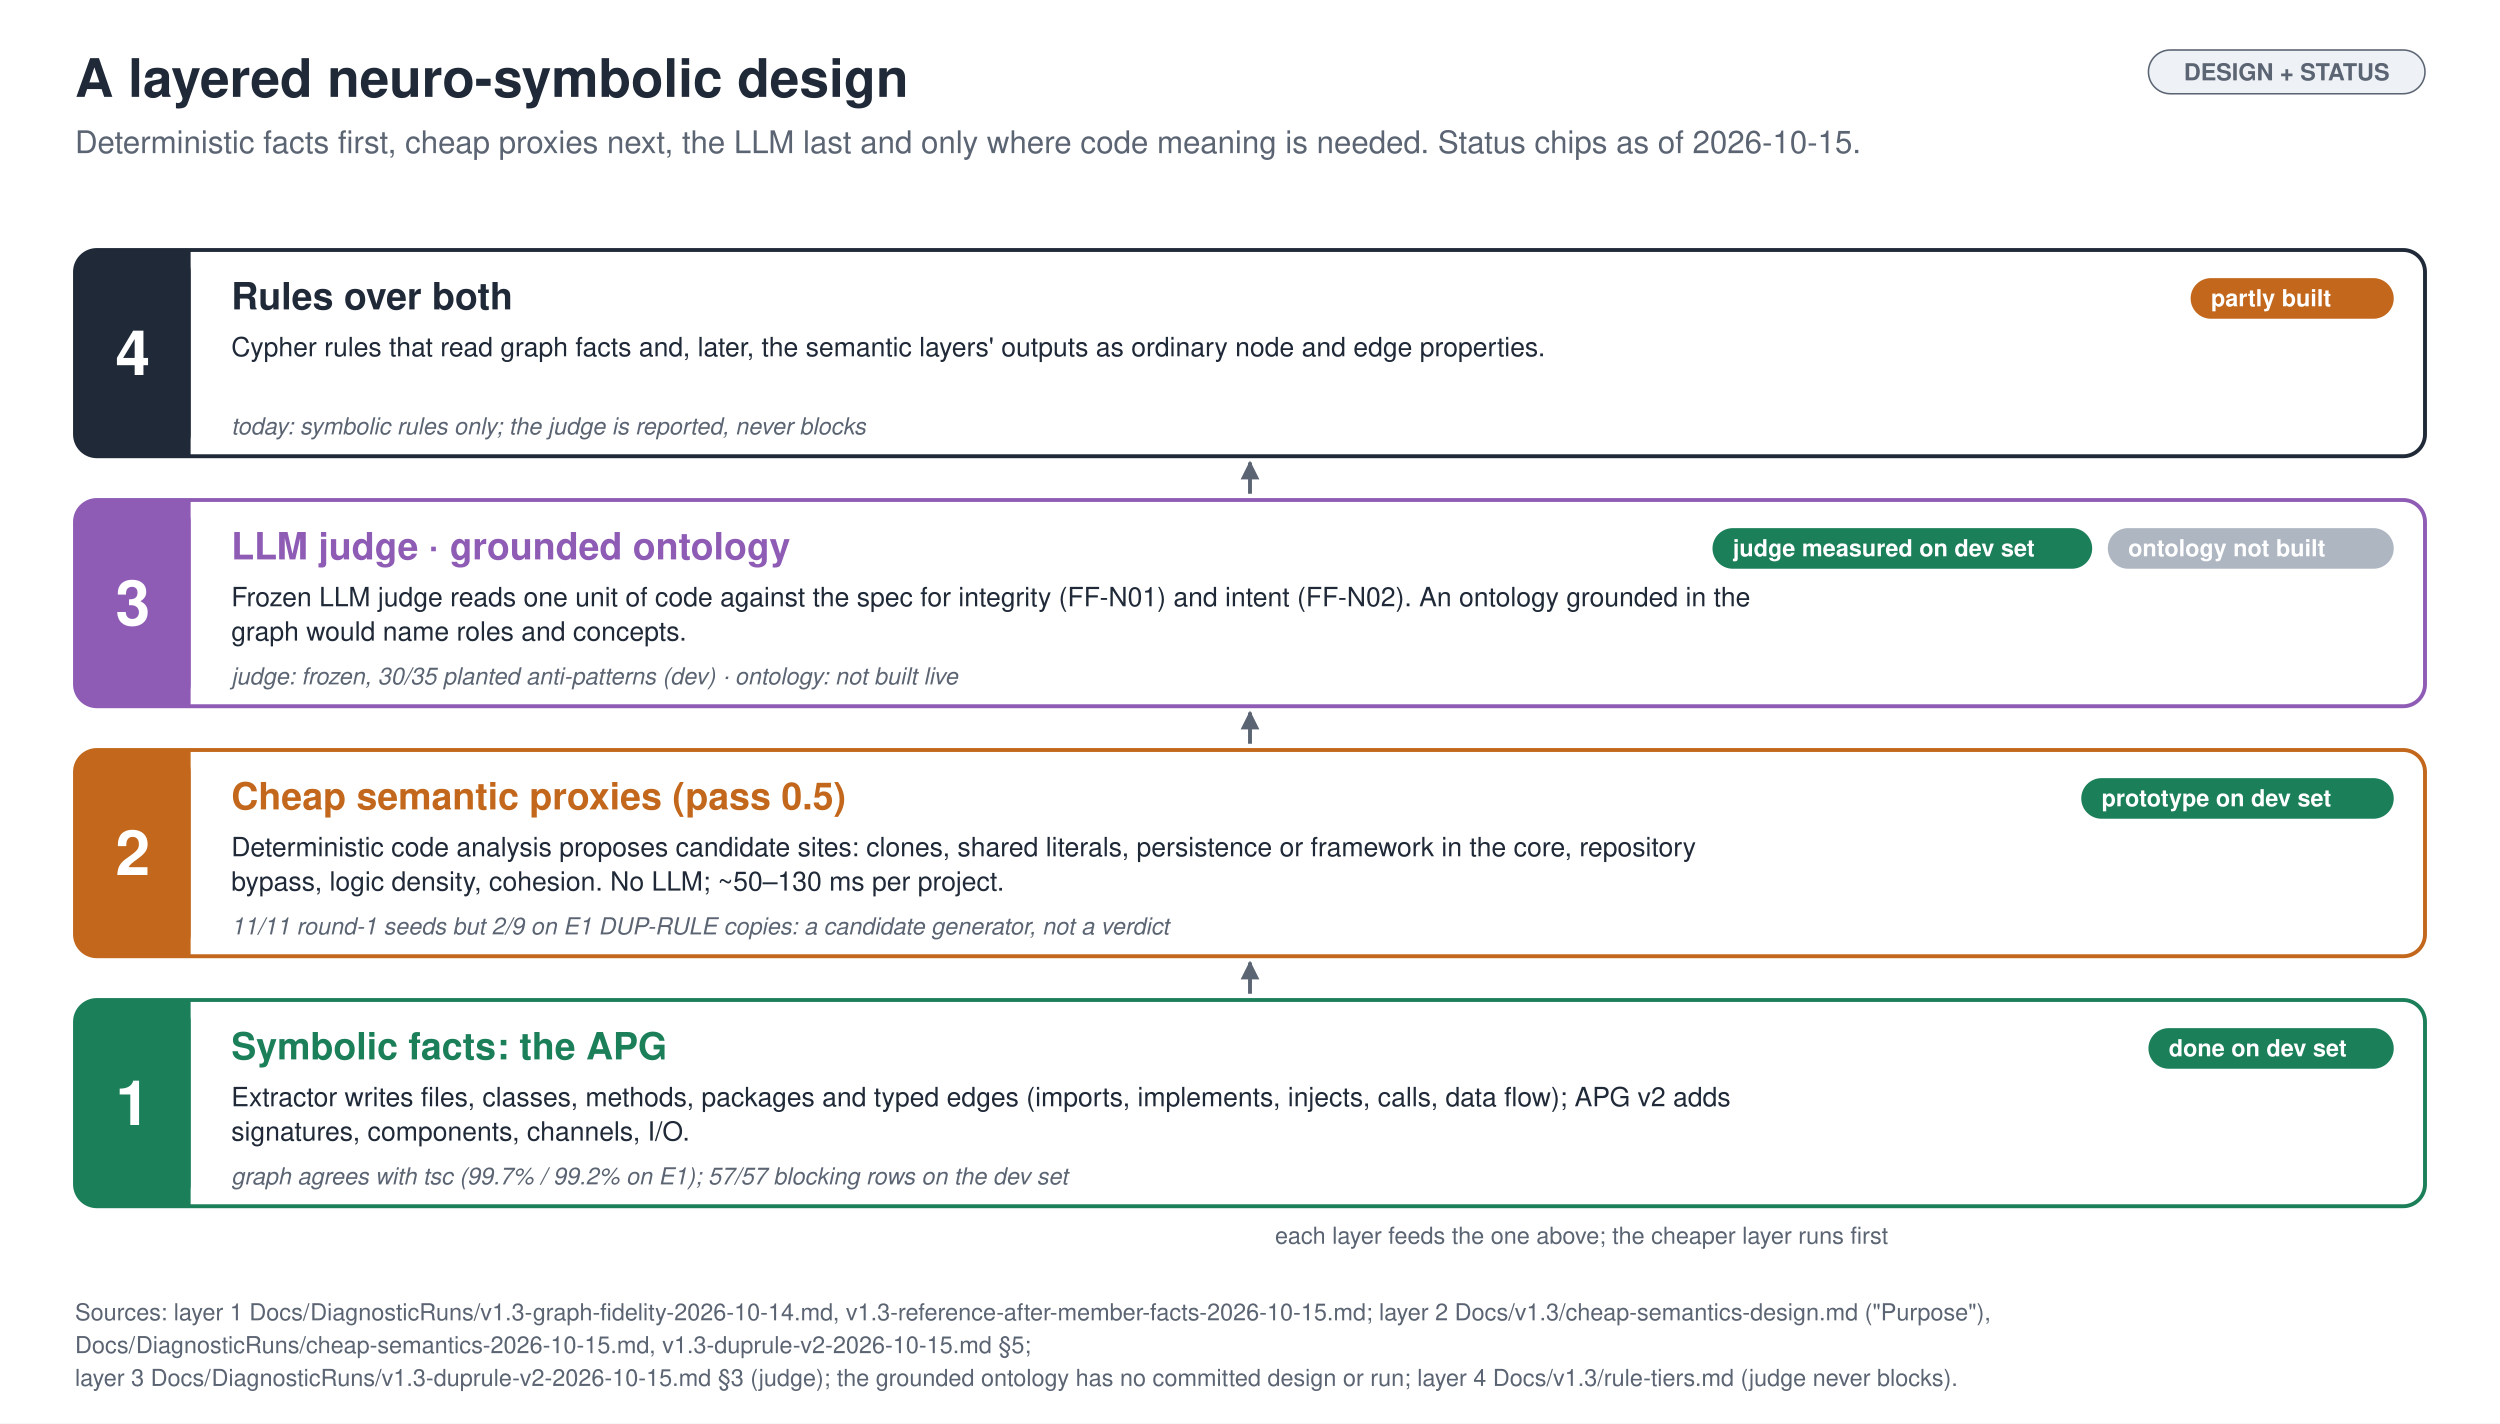
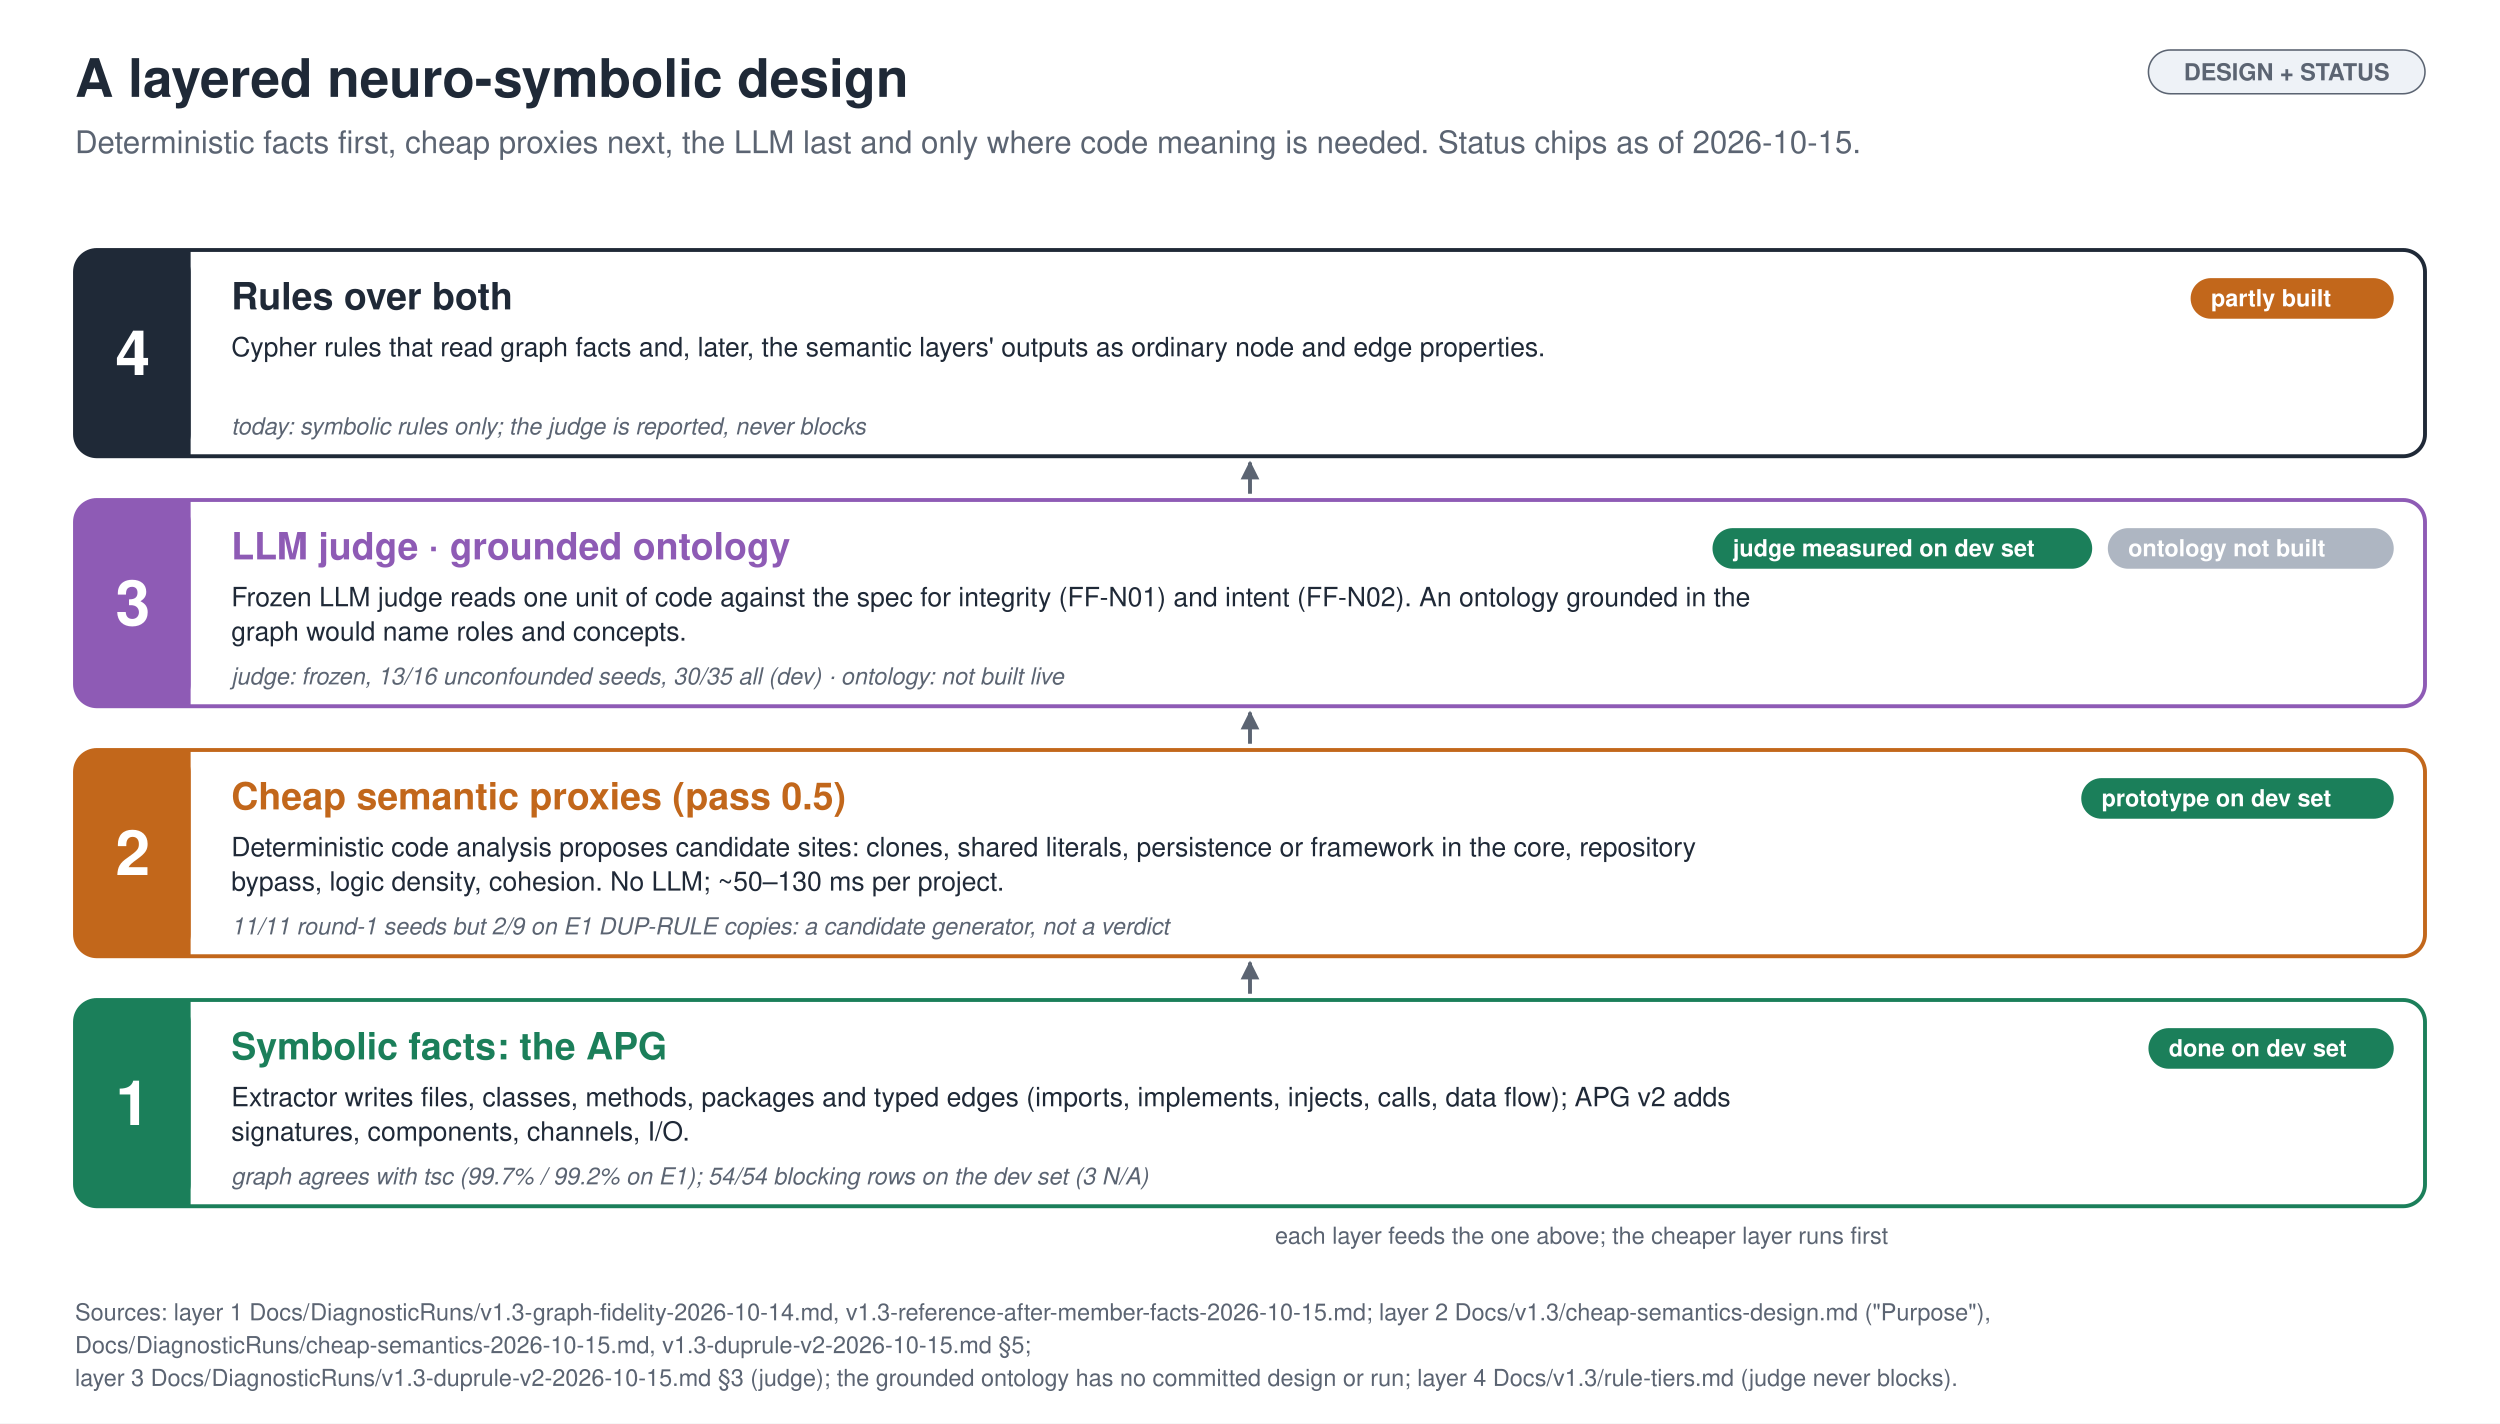
<svg xmlns="http://www.w3.org/2000/svg" width="1600" height="911" viewBox="0 0 1600 911">
  <defs>
    <marker id="arr" viewBox="0 0 10 10" refX="9" refY="5" markerUnits="userSpaceOnUse" markerWidth="12" markerHeight="12" orient="auto-start-reverse">
      <path d="M0,0 L10,5 L0,10 z" fill="#1F2937" />
    </marker>
    <marker id="arrM" viewBox="0 0 10 10" refX="9" refY="5" markerUnits="userSpaceOnUse" markerWidth="12" markerHeight="12" orient="auto-start-reverse">
      <path d="M0,0 L10,5 L0,10 z" fill="#5B6472" />
    </marker>
    <marker id="arrR" viewBox="0 0 10 10" refX="9" refY="5" markerUnits="userSpaceOnUse" markerWidth="12" markerHeight="12" orient="auto-start-reverse">
      <path d="M0,0 L10,5 L0,10 z" fill="#C62828" />
    </marker>
  </defs>
  <rect x="0" y="0" width="1600" height="911" rx="0" fill="#FFFFFF" stroke="none" stroke-width="1" />
  <text x="48" y="62" font-family="'Helvetica Neue', Helvetica, Arial, sans-serif" font-size="34" font-weight="700" fill="#1F2937" text-anchor="start">A layered neuro-symbolic design</text>
  <text x="48" y="98" font-family="'Helvetica Neue', Helvetica, Arial, sans-serif" font-size="20" font-weight="400" fill="#5B6472" text-anchor="start">Deterministic facts first, cheap proxies next, the LLM last and only where code meaning is needed. Status chips as of 2026-10-15.</text>
  <rect x="1375" y="32" width="177" height="28" rx="14" fill="#EEF2F7" stroke="#5B6472" stroke-width="1" />
  <text x="1463.5" y="51.4" font-family="'Helvetica Neue', Helvetica, Arial, sans-serif" font-size="15" font-weight="600" fill="#5B6472" text-anchor="middle">DESIGN + STATUS</text>
  <rect x="48" y="160" width="1504" height="132" rx="14" fill="#FFFFFF" stroke="#1F2937" stroke-width="2.5" />
  <rect x="48" y="160" width="74" height="132" rx="14" fill="#1F2937" stroke="none" stroke-width="1" />
  <rect x="108" y="160" width="14" height="132" rx="0" fill="#1F2937" stroke="none" stroke-width="1" />
  <text x="85" y="240" font-family="'Helvetica Neue', Helvetica, Arial, sans-serif" font-size="40" font-weight="700" fill="#fff" text-anchor="middle">4</text>
  <text x="148" y="198" font-family="'Helvetica Neue', Helvetica, Arial, sans-serif" font-size="24" font-weight="700" fill="#1F2937" text-anchor="start">Rules over both</text>
  <text x="148" y="228" font-family="'Helvetica Neue', Helvetica, Arial, sans-serif" font-size="17" font-weight="400" fill="#1F2937" text-anchor="start">Cypher rules that read graph facts and, later, the semantic layers' outputs as ordinary node and edge properties.</text>
  <text x="148" y="278" font-family="'Helvetica Neue', Helvetica, Arial, sans-serif" font-size="15" font-weight="400" fill="#5B6472" text-anchor="start" font-style="italic">today: symbolic rules only; the judge is reported, never blocks</text>
  <rect x="1402" y="178" width="130" height="26" rx="13" fill="#C2671B" stroke="none" stroke-width="1" />
  <text x="1415" y="196" font-family="'Helvetica Neue', Helvetica, Arial, sans-serif" font-size="15" font-weight="700" fill="#FFFFFF" text-anchor="start">partly built</text>
  <line x1="800" y1="316" x2="800" y2="296" stroke="#5B6472" stroke-width="2.5" marker-end="url(#arrM)" />
  <rect x="48" y="320" width="1504" height="132" rx="14" fill="#FFFFFF" stroke="#8E5BB5" stroke-width="2.5" />
  <rect x="48" y="320" width="74" height="132" rx="14" fill="#8E5BB5" stroke="none" stroke-width="1" />
  <rect x="108" y="320" width="14" height="132" rx="0" fill="#8E5BB5" stroke="none" stroke-width="1" />
  <text x="85" y="400" font-family="'Helvetica Neue', Helvetica, Arial, sans-serif" font-size="40" font-weight="700" fill="#fff" text-anchor="middle">3</text>
  <text x="148" y="358" font-family="'Helvetica Neue', Helvetica, Arial, sans-serif" font-size="24" font-weight="700" fill="#8E5BB5" text-anchor="start">LLM judge  ·  grounded ontology</text>
  <text x="148" y="388" font-family="'Helvetica Neue', Helvetica, Arial, sans-serif" font-size="17" font-weight="400" fill="#1F2937" text-anchor="start">Frozen LLM judge reads one unit of code against the spec for integrity (FF-N01) and intent (FF-N02). An ontology grounded in the</text>
  <text x="148" y="410" font-family="'Helvetica Neue', Helvetica, Arial, sans-serif" font-size="17" font-weight="400" fill="#1F2937" text-anchor="start">graph would name roles and concepts.</text>
-   <text x="148" y="438" font-family="'Helvetica Neue', Helvetica, Arial, sans-serif" font-size="15" font-weight="400" fill="#5B6472" text-anchor="start" font-style="italic">judge: frozen, 30/35 planted anti-patterns (dev)  ·  ontology: not built live</text>
+   <text x="148" y="438" font-family="'Helvetica Neue', Helvetica, Arial, sans-serif" font-size="15" font-weight="400" fill="#5B6472" text-anchor="start" font-style="italic">judge: frozen, 13/16 unconfounded seeds, 30/35 all (dev)  ·  ontology: not built live</text>
  <rect x="1349" y="338" width="183" height="26" rx="13" fill="#AEB6C2" stroke="none" stroke-width="1" />
  <text x="1362" y="356" font-family="'Helvetica Neue', Helvetica, Arial, sans-serif" font-size="15" font-weight="700" fill="#FFFFFF" text-anchor="start">ontology not built</text>
  <rect x="1096" y="338" width="243" height="26" rx="13" fill="#1B7F5A" stroke="none" stroke-width="1" />
  <text x="1109" y="356" font-family="'Helvetica Neue', Helvetica, Arial, sans-serif" font-size="15" font-weight="700" fill="#FFFFFF" text-anchor="start">judge measured on dev set</text>
  <line x1="800" y1="476" x2="800" y2="456" stroke="#5B6472" stroke-width="2.5" marker-end="url(#arrM)" />
  <rect x="48" y="480" width="1504" height="132" rx="14" fill="#FFFFFF" stroke="#C2671B" stroke-width="2.5" />
  <rect x="48" y="480" width="74" height="132" rx="14" fill="#C2671B" stroke="none" stroke-width="1" />
  <rect x="108" y="480" width="14" height="132" rx="0" fill="#C2671B" stroke="none" stroke-width="1" />
  <text x="85" y="560" font-family="'Helvetica Neue', Helvetica, Arial, sans-serif" font-size="40" font-weight="700" fill="#fff" text-anchor="middle">2</text>
  <text x="148" y="518" font-family="'Helvetica Neue', Helvetica, Arial, sans-serif" font-size="24" font-weight="700" fill="#C2671B" text-anchor="start">Cheap semantic proxies (pass 0.5)</text>
  <text x="148" y="548" font-family="'Helvetica Neue', Helvetica, Arial, sans-serif" font-size="17" font-weight="400" fill="#1F2937" text-anchor="start">Deterministic code analysis proposes candidate sites: clones, shared literals, persistence or framework in the core, repository</text>
  <text x="148" y="570" font-family="'Helvetica Neue', Helvetica, Arial, sans-serif" font-size="17" font-weight="400" fill="#1F2937" text-anchor="start">bypass, logic density, cohesion. No LLM; ~50–130 ms per project.</text>
  <text x="148" y="598" font-family="'Helvetica Neue', Helvetica, Arial, sans-serif" font-size="15" font-weight="400" fill="#5B6472" text-anchor="start" font-style="italic">11/11 round-1 seeds but 2/9 on E1 DUP-RULE copies: a candidate generator, not a verdict</text>
  <rect x="1332" y="498" width="200" height="26" rx="13" fill="#1B7F5A" stroke="none" stroke-width="1" />
  <text x="1345" y="516" font-family="'Helvetica Neue', Helvetica, Arial, sans-serif" font-size="15" font-weight="700" fill="#FFFFFF" text-anchor="start">prototype on dev set</text>
  <line x1="800" y1="636" x2="800" y2="616" stroke="#5B6472" stroke-width="2.5" marker-end="url(#arrM)" />
  <rect x="48" y="640" width="1504" height="132" rx="14" fill="#FFFFFF" stroke="#1B7F5A" stroke-width="2.5" />
  <rect x="48" y="640" width="74" height="132" rx="14" fill="#1B7F5A" stroke="none" stroke-width="1" />
  <rect x="108" y="640" width="14" height="132" rx="0" fill="#1B7F5A" stroke="none" stroke-width="1" />
  <text x="85" y="720" font-family="'Helvetica Neue', Helvetica, Arial, sans-serif" font-size="40" font-weight="700" fill="#fff" text-anchor="middle">1</text>
  <text x="148" y="678" font-family="'Helvetica Neue', Helvetica, Arial, sans-serif" font-size="24" font-weight="700" fill="#1B7F5A" text-anchor="start">Symbolic facts: the APG</text>
  <text x="148" y="708" font-family="'Helvetica Neue', Helvetica, Arial, sans-serif" font-size="17" font-weight="400" fill="#1F2937" text-anchor="start">Extractor writes files, classes, methods, packages and typed edges (imports, implements, injects, calls, data flow); APG v2 adds</text>
  <text x="148" y="730" font-family="'Helvetica Neue', Helvetica, Arial, sans-serif" font-size="17" font-weight="400" fill="#1F2937" text-anchor="start">signatures, components, channels, I/O.</text>
-   <text x="148" y="758" font-family="'Helvetica Neue', Helvetica, Arial, sans-serif" font-size="15" font-weight="400" fill="#5B6472" text-anchor="start" font-style="italic">graph agrees with tsc (99.7% / 99.2% on E1); 57/57 blocking rows on the dev set</text>
+   <text x="148" y="758" font-family="'Helvetica Neue', Helvetica, Arial, sans-serif" font-size="15" font-weight="400" fill="#5B6472" text-anchor="start" font-style="italic">graph agrees with tsc (99.7% / 99.2% on E1); 54/54 blocking rows on the dev set (3 N/A)</text>
  <rect x="1375" y="658" width="157" height="26" rx="13" fill="#1B7F5A" stroke="none" stroke-width="1" />
  <text x="1388" y="676" font-family="'Helvetica Neue', Helvetica, Arial, sans-serif" font-size="15" font-weight="700" fill="#FFFFFF" text-anchor="start">done on dev set</text>
  <text x="816" y="796" font-family="'Helvetica Neue', Helvetica, Arial, sans-serif" font-size="15" font-weight="400" fill="#5B6472" text-anchor="start">each layer feeds the one above; the cheaper layer runs first</text>
  <text x="48" y="845" font-family="'Helvetica Neue', Helvetica, Arial, sans-serif" font-size="15" font-weight="400" fill="#5B6472" text-anchor="start">Sources: layer 1 Docs/DiagnosticRuns/v1.3-graph-fidelity-2026-10-14.md, v1.3-reference-after-member-facts-2026-10-15.md; layer 2 Docs/v1.3/cheap-semantics-design.md ("Purpose"),</text>
  <text x="48" y="866" font-family="'Helvetica Neue', Helvetica, Arial, sans-serif" font-size="15" font-weight="400" fill="#5B6472" text-anchor="start">Docs/DiagnosticRuns/cheap-semantics-2026-10-15.md, v1.3-duprule-v2-2026-10-15.md §5;</text>
  <text x="48" y="887" font-family="'Helvetica Neue', Helvetica, Arial, sans-serif" font-size="15" font-weight="400" fill="#5B6472" text-anchor="start">layer 3 Docs/DiagnosticRuns/v1.3-duprule-v2-2026-10-15.md §3 (judge); the grounded ontology has no committed design or run; layer 4 Docs/v1.3/rule-tiers.md (judge never blocks).</text>
</svg>
